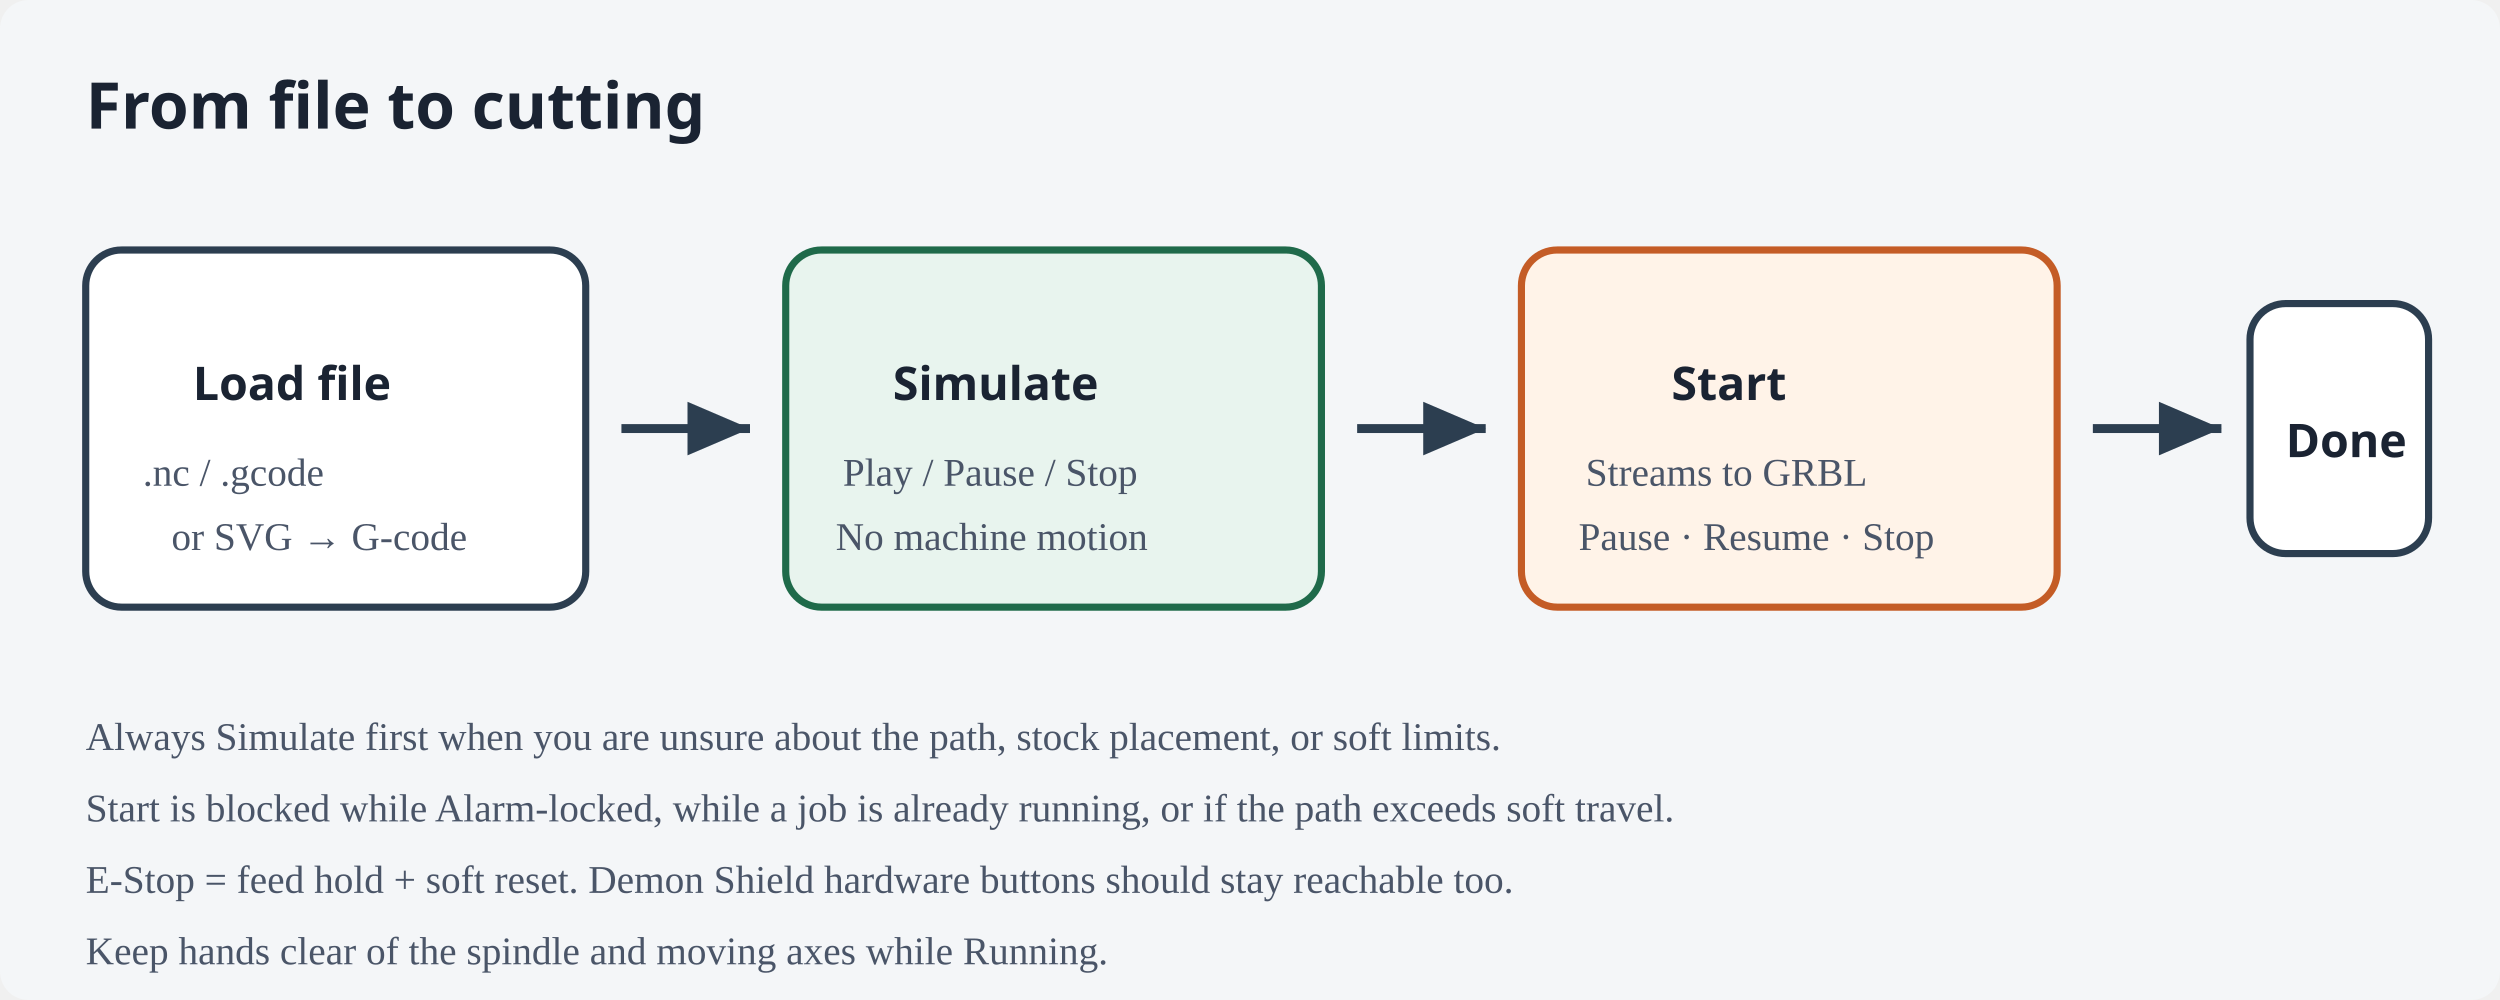
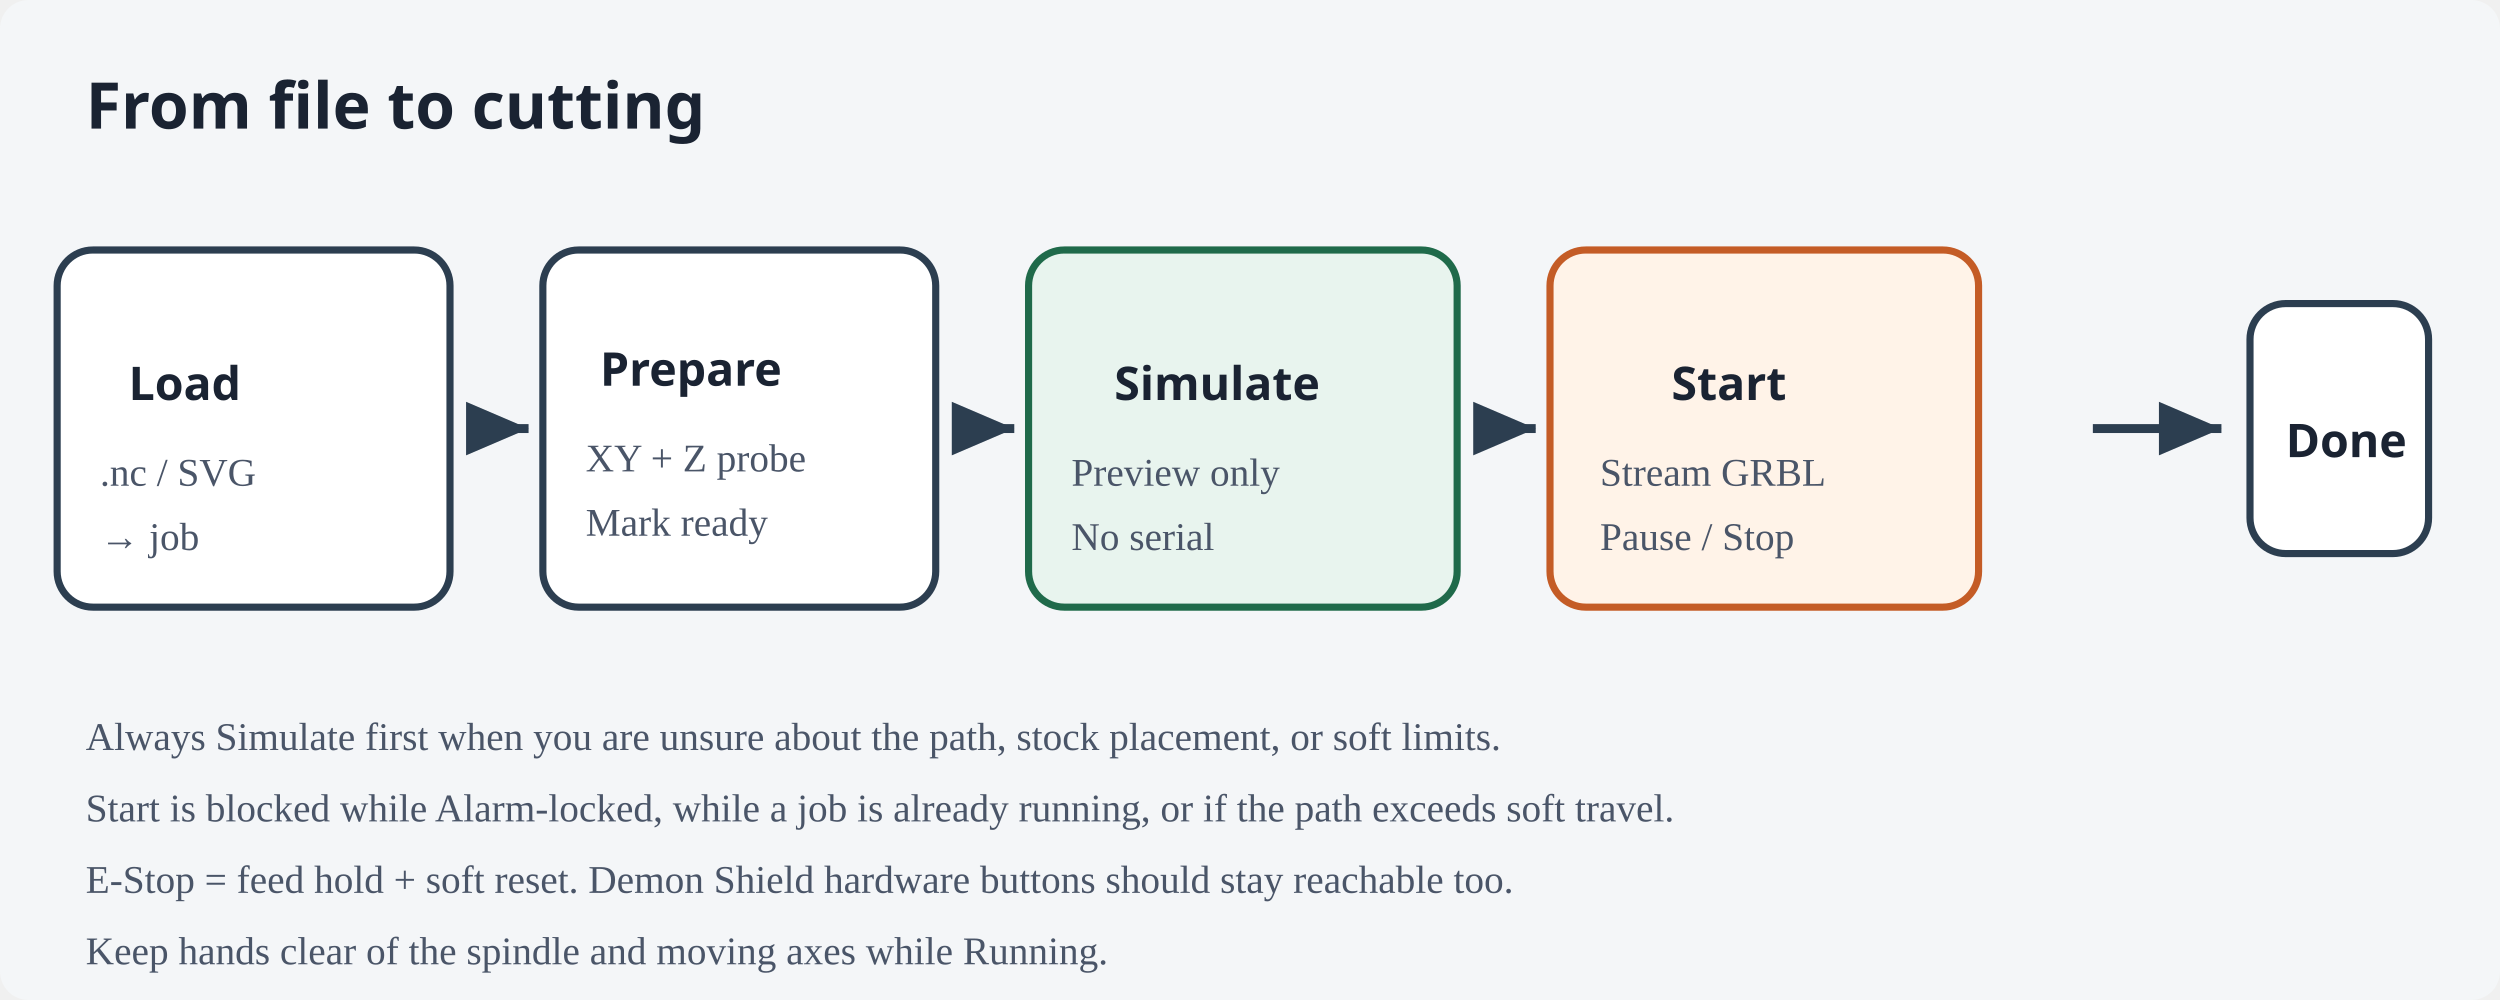
<svg xmlns="http://www.w3.org/2000/svg" viewBox="0 0 700 280" role="img" aria-labelledby="t d">
  <defs>
    <style>
      .bg { fill: #f4f6f8; }
      .box { fill: #ffffff; stroke: #2c3e50; stroke-width: 2; }
      .sim { fill: #e8f4ee; stroke: #1f6a4a; stroke-width: 2; }
      .run { fill: #fff3e8; stroke: #c45c26; stroke-width: 2; }
      .lab { font-family: system-ui,Segoe UI,sans-serif; fill: #1a2332; font-size: 13px; font-weight: 700; }
      .title { font-size: 18px; font-weight: 700; }
      .tiny { font-size: 11px; fill: #4a5568; font-weight: 400; }
      .line { stroke: #2c3e50; stroke-width: 2.5; fill: none; marker-end: url(#a); }
    </style>
    <marker id="a" markerWidth="9" markerHeight="9" refX="7" refY="3" orient="auto">
      <path d="M0,0 L7,3 L0,6 Z" fill="#2c3e50" />
    </marker>
  </defs>
  <rect class="bg" width="700" height="280" rx="8" />
  <text class="lab title" x="24" y="36">From file to cutting</text>
-   <rect class="box" x="24" y="70" width="140" height="100" rx="10" />
-   <text class="lab" x="54" y="112">Load file</text>
-   <text class="tiny" x="40" y="136">.nc / .gcode</text>
-   <text class="tiny" x="48" y="154">or SVG → G-code</text>
-   <path class="line" d="M174 120 H210" />
-   <rect class="sim" x="220" y="70" width="150" height="100" rx="10" />
-   <text class="lab" x="250" y="112">Simulate</text>
-   <text class="tiny" x="236" y="136">Play / Pause / Stop</text>
-   <text class="tiny" x="234" y="154">No machine motion</text>
-   <path class="line" d="M380 120 H416" />
-   <rect class="run" x="426" y="70" width="150" height="100" rx="10" />
+   <rect class="box" x="16" y="70" width="110" height="100" rx="10" />
+   <text class="lab" x="36" y="112">Load</text>
+   <text class="tiny" x="28" y="136">.nc / SVG</text>
+   <text class="tiny" x="28" y="154">→ job</text>
+   <path class="line" d="M132 120 H148" />
+   <rect class="box" x="152" y="70" width="110" height="100" rx="10" />
+   <text class="lab" x="168" y="108">Prepare</text>
+   <text class="tiny" x="164" y="132">XY + Z probe</text>
+   <text class="tiny" x="164" y="150">Mark ready</text>
+   <path class="line" d="M268 120 H284" />
+   <rect class="sim" x="288" y="70" width="120" height="100" rx="10" />
+   <text class="lab" x="312" y="112">Simulate</text>
+   <text class="tiny" x="300" y="136">Preview only</text>
+   <text class="tiny" x="300" y="154">No serial</text>
+   <path class="line" d="M414 120 H430" />
+   <rect class="run" x="434" y="70" width="120" height="100" rx="10" />
  <text class="lab" x="468" y="112">Start</text>
-   <text class="tiny" x="444" y="136">Streams to GRBL</text>
-   <text class="tiny" x="442" y="154">Pause · Resume · Stop</text>
+   <text class="tiny" x="448" y="136">Stream GRBL</text>
+   <text class="tiny" x="448" y="154">Pause / Stop</text>
  <path class="line" d="M586 120 H622" />
  <rect class="box" x="630" y="85" width="50" height="70" rx="10" />
  <text class="lab" x="640" y="128">Done</text>
  <text class="tiny" x="24" y="210">Always Simulate first when you are unsure about the path, stock placement, or soft limits.</text>
  <text class="tiny" x="24" y="230">Start is blocked while Alarm-locked, while a job is already running, or if the path exceeds soft travel.</text>
  <text class="tiny" x="24" y="250">E-Stop = feed hold + soft reset. Demon Shield hardware buttons should stay reachable too.</text>
  <text class="tiny" x="24" y="270">Keep hands clear of the spindle and moving axes while Running.</text>
</svg>
